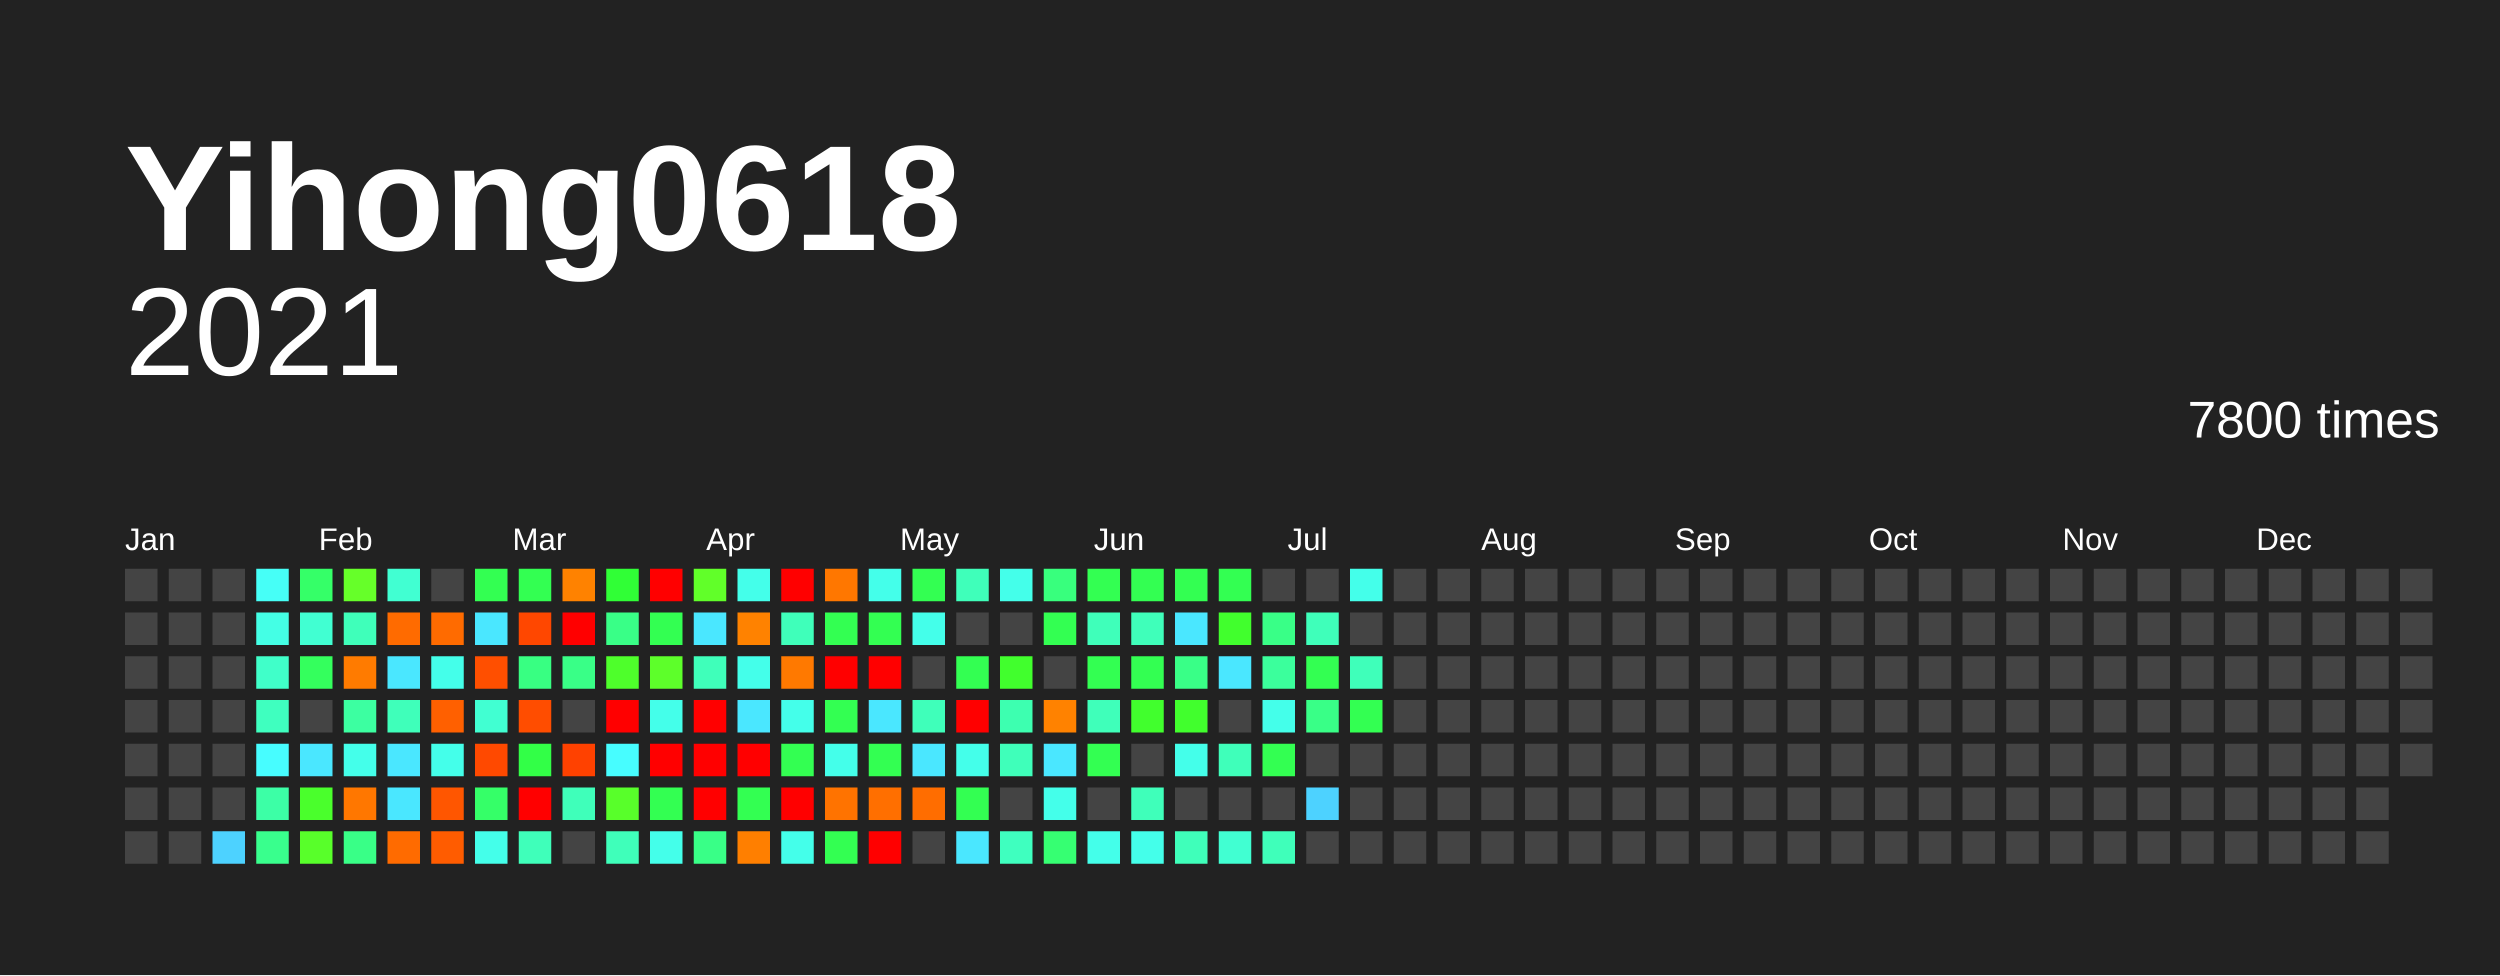
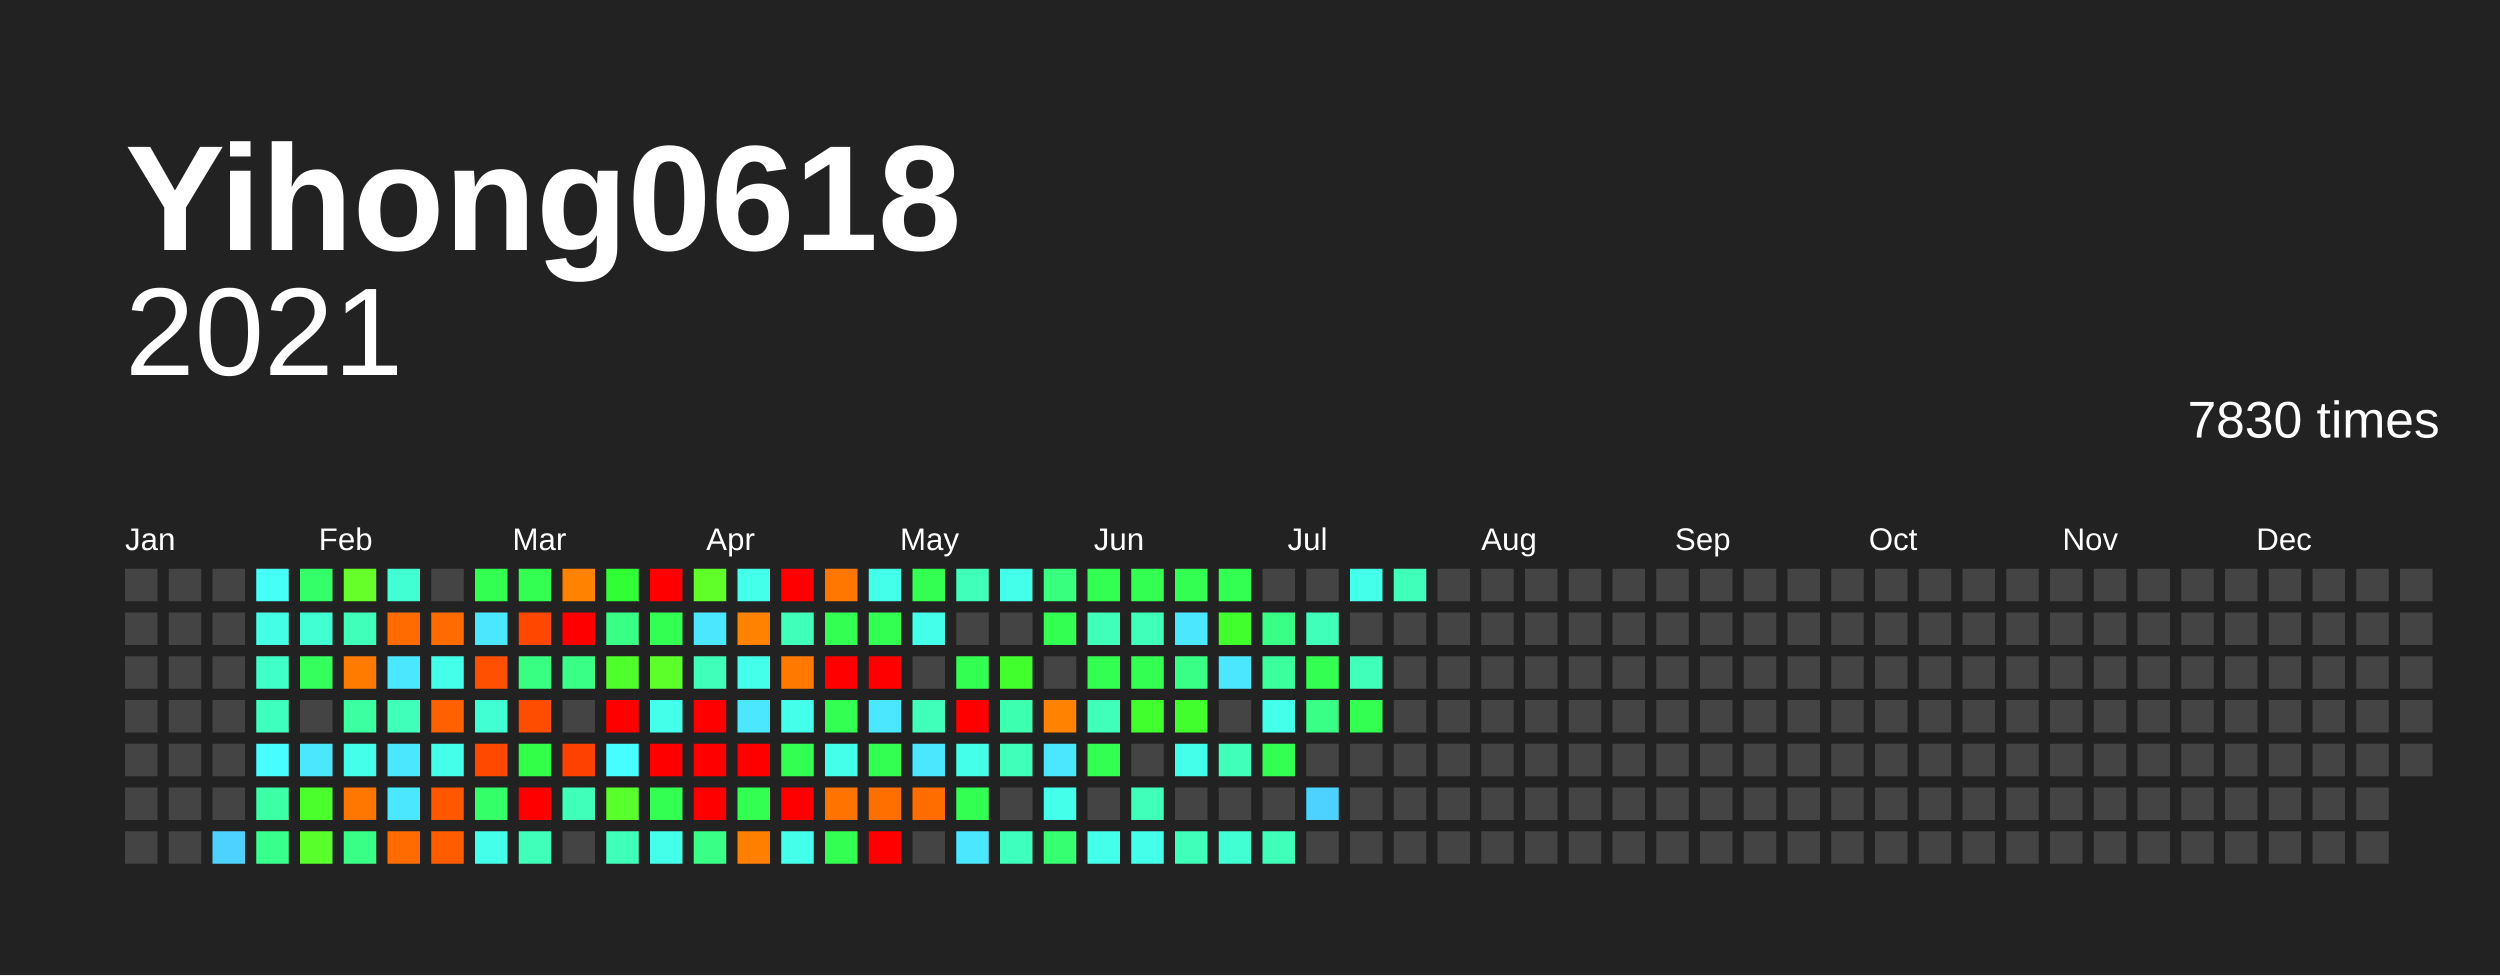
<svg xmlns="http://www.w3.org/2000/svg" baseProfile="full" height="78mm" version="1.1" viewBox="0,0,200,78" width="200mm">
  <defs />
  <rect fill="#222222" height="78" width="200" x="0" y="0" />
  <text fill="#FFFFFF" style="font-size:12px; font-family:Arial; font-weight:bold;" x="10" y="20">Yihong0618</text>
  <text alignment-baseline="hanging" fill="#FFFFFF" style="font-size:10.0px; font-family:Arial;" x="10" y="30">2021</text>
-   <text alignment-baseline="hanging" fill="#FFFFFF" style="font-size:4.125px; font-family:Arial;" x="175" y="35">7800 times</text>
+   <text alignment-baseline="hanging" fill="#FFFFFF" style="font-size:4.125px; font-family:Arial;" x="175" y="35">7830 times</text>
  <text fill="#FFFFFF" style="font-size:2.5px; font-family:Arial" x="10.0" y="44">Jan</text>
  <text fill="#FFFFFF" style="font-size:2.5px; font-family:Arial" x="25.5" y="44">Feb</text>
  <text fill="#FFFFFF" style="font-size:2.5px; font-family:Arial" x="41.0" y="44">Mar</text>
  <text fill="#FFFFFF" style="font-size:2.5px; font-family:Arial" x="56.5" y="44">Apr</text>
  <text fill="#FFFFFF" style="font-size:2.5px; font-family:Arial" x="72.0" y="44">May</text>
  <text fill="#FFFFFF" style="font-size:2.5px; font-family:Arial" x="87.5" y="44">Jun</text>
  <text fill="#FFFFFF" style="font-size:2.5px; font-family:Arial" x="103.0" y="44">Jul</text>
  <text fill="#FFFFFF" style="font-size:2.5px; font-family:Arial" x="118.5" y="44">Aug</text>
  <text fill="#FFFFFF" style="font-size:2.5px; font-family:Arial" x="134.0" y="44">Sep</text>
  <text fill="#FFFFFF" style="font-size:2.5px; font-family:Arial" x="149.5" y="44">Oct</text>
  <text fill="#FFFFFF" style="font-size:2.5px; font-family:Arial" x="165.0" y="44">Nov</text>
  <text fill="#FFFFFF" style="font-size:2.5px; font-family:Arial" x="180.5" y="44">Dec</text>
  <rect fill="#444444" height="2.6" width="2.6" x="10.0" y="45.5" />
  <rect fill="#444444" height="2.6" width="2.6" x="10.0" y="49.0" />
  <rect fill="#444444" height="2.6" width="2.6" x="10.0" y="52.5" />
  <rect fill="#444444" height="2.6" width="2.6" x="10.0" y="56.0" />
  <rect fill="#444444" height="2.6" width="2.6" x="10.0" y="59.5" />
  <rect fill="#444444" height="2.6" width="2.6" x="10.0" y="63.0" />
  <rect fill="#444444" height="2.6" width="2.6" x="10.0" y="66.5" />
  <rect fill="#444444" height="2.6" width="2.6" x="13.5" y="45.5" />
  <rect fill="#444444" height="2.6" width="2.6" x="13.5" y="49.0" />
  <rect fill="#444444" height="2.6" width="2.6" x="13.5" y="52.5" />
  <rect fill="#444444" height="2.6" width="2.6" x="13.5" y="56.0" />
  <rect fill="#444444" height="2.6" width="2.6" x="13.5" y="59.5" />
  <rect fill="#444444" height="2.6" width="2.6" x="13.5" y="63.0" />
  <rect fill="#444444" height="2.6" width="2.6" x="13.5" y="66.5" />
  <rect fill="#444444" height="2.6" width="2.6" x="17.0" y="45.5" />
  <rect fill="#444444" height="2.6" width="2.6" x="17.0" y="49.0" />
  <rect fill="#444444" height="2.6" width="2.6" x="17.0" y="52.5" />
  <rect fill="#444444" height="2.6" width="2.6" x="17.0" y="56.0" />
  <rect fill="#444444" height="2.6" width="2.6" x="17.0" y="59.5" />
  <rect fill="#444444" height="2.6" width="2.6" x="17.0" y="63.0" />
  <rect fill="#4dd2ff" height="2.6" width="2.6" x="17.0" y="66.5" />
  <rect fill="#46fff7" height="2.6" width="2.6" x="20.5" y="45.5" />
  <rect fill="#44ffe5" height="2.6" width="2.6" x="20.5" y="49.0" />
  <rect fill="#40ffc9" height="2.6" width="2.6" x="20.5" y="52.5" />
  <rect fill="#3fffbf" height="2.6" width="2.6" x="20.5" y="56.0" />
  <rect fill="#47fdff" height="2.6" width="2.6" x="20.5" y="59.5" />
  <rect fill="#3cffa6" height="2.6" width="2.6" x="20.5" y="63.0" />
  <rect fill="#39ff8d" height="2.6" width="2.6" x="20.5" y="66.5" />
  <rect fill="#35ff68" height="2.6" width="2.6" x="24.0" y="45.5" />
  <rect fill="#41ffd2" height="2.6" width="2.6" x="24.0" y="49.0" />
  <rect fill="#34ff5d" height="2.6" width="2.6" x="24.0" y="52.5" />
  <rect fill="#444444" height="2.6" width="2.6" x="24.0" y="56.0" />
  <rect fill="#4ae7ff" height="2.6" width="2.6" x="24.0" y="59.5" />
  <rect fill="#4aff2c" height="2.6" width="2.6" x="24.0" y="63.0" />
  <rect fill="#58ff2a" height="2.6" width="2.6" x="24.0" y="66.5" />
  <rect fill="#66ff29" height="2.6" width="2.6" x="27.5" y="45.5" />
  <rect fill="#3fffba" height="2.6" width="2.6" x="27.5" y="49.0" />
  <rect fill="#ff7b00" height="2.6" width="2.6" x="27.5" y="52.5" />
  <rect fill="#3cffa1" height="2.6" width="2.6" x="27.5" y="56.0" />
  <rect fill="#44ffea" height="2.6" width="2.6" x="27.5" y="59.5" />
  <rect fill="#ff7700" height="2.6" width="2.6" x="27.5" y="63.0" />
  <rect fill="#39ff87" height="2.6" width="2.6" x="27.5" y="66.5" />
  <rect fill="#41ffd2" height="2.6" width="2.6" x="31.0" y="45.5" />
  <rect fill="#ff6b00" height="2.6" width="2.6" x="31.0" y="49.0" />
  <rect fill="#4ae7ff" height="2.6" width="2.6" x="31.0" y="52.5" />
  <rect fill="#3fffba" height="2.6" width="2.6" x="31.0" y="56.0" />
  <rect fill="#4ae7ff" height="2.6" width="2.6" x="31.0" y="59.5" />
  <rect fill="#4ae7ff" height="2.6" width="2.6" x="31.0" y="63.0" />
  <rect fill="#ff6b00" height="2.6" width="2.6" x="31.0" y="66.5" />
  <rect fill="#444444" height="2.6" width="2.6" x="34.5" y="45.5" />
  <rect fill="#ff6b00" height="2.6" width="2.6" x="34.5" y="49.0" />
  <rect fill="#44ffea" height="2.6" width="2.6" x="34.5" y="52.5" />
  <rect fill="#ff6000" height="2.6" width="2.6" x="34.5" y="56.0" />
  <rect fill="#44ffea" height="2.6" width="2.6" x="34.5" y="59.5" />
  <rect fill="#ff5600" height="2.6" width="2.6" x="34.5" y="63.0" />
  <rect fill="#ff5c00" height="2.6" width="2.6" x="34.5" y="66.5" />
  <rect fill="#33ff52" height="2.6" width="2.6" x="38.0" y="45.5" />
  <rect fill="#4ae7ff" height="2.6" width="2.6" x="38.0" y="49.0" />
  <rect fill="#ff4f00" height="2.6" width="2.6" x="38.0" y="52.5" />
  <rect fill="#41ffd2" height="2.6" width="2.6" x="38.0" y="56.0" />
  <rect fill="#ff4900" height="2.6" width="2.6" x="38.0" y="59.5" />
  <rect fill="#35ff68" height="2.6" width="2.6" x="38.0" y="63.0" />
  <rect fill="#44ffea" height="2.6" width="2.6" x="38.0" y="66.5" />
  <rect fill="#33ff52" height="2.6" width="2.6" x="41.5" y="45.5" />
  <rect fill="#ff4700" height="2.6" width="2.6" x="41.5" y="49.0" />
  <rect fill="#38ff82" height="2.6" width="2.6" x="41.5" y="52.5" />
  <rect fill="#ff4d00" height="2.6" width="2.6" x="41.5" y="56.0" />
  <rect fill="#32ff47" height="2.6" width="2.6" x="41.5" y="59.5" />
  <rect fill="red" height="2.6" width="2.6" x="41.5" y="63.0" />
  <rect fill="#3fffba" height="2.6" width="2.6" x="41.5" y="66.5" />
  <rect fill="#ff8200" height="2.6" width="2.6" x="45.0" y="45.5" />
  <rect fill="red" height="2.6" width="2.6" x="45.0" y="49.0" />
  <rect fill="#39ff87" height="2.6" width="2.6" x="45.0" y="52.5" />
  <rect fill="#444444" height="2.6" width="2.6" x="45.0" y="56.0" />
  <rect fill="#ff4100" height="2.6" width="2.6" x="45.0" y="59.5" />
  <rect fill="#3fffba" height="2.6" width="2.6" x="45.0" y="63.0" />
  <rect fill="#444444" height="2.6" width="2.6" x="45.0" y="66.5" />
  <rect fill="#30ff36" height="2.6" width="2.6" x="48.5" y="45.5" />
  <rect fill="#39ff87" height="2.6" width="2.6" x="48.5" y="49.0" />
  <rect fill="#4eff2b" height="2.6" width="2.6" x="48.5" y="52.5" />
  <rect fill="red" height="2.6" width="2.6" x="48.5" y="56.0" />
  <rect fill="#47fdff" height="2.6" width="2.6" x="48.5" y="59.5" />
  <rect fill="#58ff2a" height="2.6" width="2.6" x="48.5" y="63.0" />
  <rect fill="#3fffba" height="2.6" width="2.6" x="48.5" y="66.5" />
  <rect fill="red" height="2.6" width="2.6" x="52.0" y="45.5" />
  <rect fill="#33ff52" height="2.6" width="2.6" x="52.0" y="49.0" />
  <rect fill="#5dff2a" height="2.6" width="2.6" x="52.0" y="52.5" />
  <rect fill="#44ffea" height="2.6" width="2.6" x="52.0" y="56.0" />
  <rect fill="red" height="2.6" width="2.6" x="52.0" y="59.5" />
  <rect fill="#33ff52" height="2.6" width="2.6" x="52.0" y="63.0" />
  <rect fill="#44ffea" height="2.6" width="2.6" x="52.0" y="66.5" />
  <rect fill="#61ff29" height="2.6" width="2.6" x="55.5" y="45.5" />
  <rect fill="#4ae7ff" height="2.6" width="2.6" x="55.5" y="49.0" />
  <rect fill="#3fffba" height="2.6" width="2.6" x="55.5" y="52.5" />
  <rect fill="red" height="2.6" width="2.6" x="55.5" y="56.0" />
  <rect fill="red" height="2.6" width="2.6" x="55.5" y="59.5" />
  <rect fill="red" height="2.6" width="2.6" x="55.5" y="63.0" />
  <rect fill="#39ff87" height="2.6" width="2.6" x="55.5" y="66.5" />
  <rect fill="#44ffea" height="2.6" width="2.6" x="59.0" y="45.5" />
  <rect fill="#ff8200" height="2.6" width="2.6" x="59.0" y="49.0" />
  <rect fill="#44ffea" height="2.6" width="2.6" x="59.0" y="52.5" />
  <rect fill="#4ae7ff" height="2.6" width="2.6" x="59.0" y="56.0" />
  <rect fill="red" height="2.6" width="2.6" x="59.0" y="59.5" />
  <rect fill="#33ff52" height="2.6" width="2.6" x="59.0" y="63.0" />
  <rect fill="#ff7f00" height="2.6" width="2.6" x="59.0" y="66.5" />
  <rect fill="red" height="2.6" width="2.6" x="62.5" y="45.5" />
  <rect fill="#3fffba" height="2.6" width="2.6" x="62.5" y="49.0" />
  <rect fill="#ff7900" height="2.6" width="2.6" x="62.5" y="52.5" />
  <rect fill="#44ffea" height="2.6" width="2.6" x="62.5" y="56.0" />
  <rect fill="#33ff52" height="2.6" width="2.6" x="62.5" y="59.5" />
  <rect fill="red" height="2.6" width="2.6" x="62.5" y="63.0" />
  <rect fill="#44ffea" height="2.6" width="2.6" x="62.5" y="66.5" />
  <rect fill="#ff7700" height="2.6" width="2.6" x="66.0" y="45.5" />
  <rect fill="#33ff52" height="2.6" width="2.6" x="66.0" y="49.0" />
  <rect fill="red" height="2.6" width="2.6" x="66.0" y="52.5" />
  <rect fill="#33ff52" height="2.6" width="2.6" x="66.0" y="56.0" />
  <rect fill="#44ffea" height="2.6" width="2.6" x="66.0" y="59.5" />
  <rect fill="#ff7300" height="2.6" width="2.6" x="66.0" y="63.0" />
  <rect fill="#33ff52" height="2.6" width="2.6" x="66.0" y="66.5" />
  <rect fill="#44ffea" height="2.6" width="2.6" x="69.5" y="45.5" />
  <rect fill="#33ff52" height="2.6" width="2.6" x="69.5" y="49.0" />
  <rect fill="red" height="2.6" width="2.6" x="69.5" y="52.5" />
  <rect fill="#4ae7ff" height="2.6" width="2.6" x="69.5" y="56.0" />
  <rect fill="#33ff52" height="2.6" width="2.6" x="69.5" y="59.5" />
  <rect fill="#ff6f00" height="2.6" width="2.6" x="69.5" y="63.0" />
  <rect fill="red" height="2.6" width="2.6" x="69.5" y="66.5" />
  <rect fill="#33ff52" height="2.6" width="2.6" x="73.0" y="45.5" />
  <rect fill="#44ffea" height="2.6" width="2.6" x="73.0" y="49.0" />
  <rect fill="#444444" height="2.6" width="2.6" x="73.0" y="52.5" />
  <rect fill="#3fffba" height="2.6" width="2.6" x="73.0" y="56.0" />
  <rect fill="#4ae7ff" height="2.6" width="2.6" x="73.0" y="59.5" />
  <rect fill="#ff6d00" height="2.6" width="2.6" x="73.0" y="63.0" />
  <rect fill="#444444" height="2.6" width="2.6" x="73.0" y="66.5" />
  <rect fill="#3fffba" height="2.6" width="2.6" x="76.5" y="45.5" />
  <rect fill="#444444" height="2.6" width="2.6" x="76.5" y="49.0" />
  <rect fill="#33ff52" height="2.6" width="2.6" x="76.5" y="52.5" />
  <rect fill="red" height="2.6" width="2.6" x="76.5" y="56.0" />
  <rect fill="#44ffea" height="2.6" width="2.6" x="76.5" y="59.5" />
  <rect fill="#33ff52" height="2.6" width="2.6" x="76.5" y="63.0" />
  <rect fill="#4ae7ff" height="2.6" width="2.6" x="76.5" y="66.5" />
  <rect fill="#44ffea" height="2.6" width="2.6" x="80.0" y="45.5" />
  <rect fill="#444444" height="2.6" width="2.6" x="80.0" y="49.0" />
  <rect fill="#41ff2d" height="2.6" width="2.6" x="80.0" y="52.5" />
  <rect fill="#3dffb0" height="2.6" width="2.6" x="80.0" y="56.0" />
  <rect fill="#3fffba" height="2.6" width="2.6" x="80.0" y="59.5" />
  <rect fill="#444444" height="2.6" width="2.6" x="80.0" y="63.0" />
  <rect fill="#3fffbf" height="2.6" width="2.6" x="80.0" y="66.5" />
  <rect fill="#38ff7d" height="2.6" width="2.6" x="83.5" y="45.5" />
  <rect fill="#33ff52" height="2.6" width="2.6" x="83.5" y="49.0" />
  <rect fill="#444444" height="2.6" width="2.6" x="83.5" y="52.5" />
  <rect fill="#ff8200" height="2.6" width="2.6" x="83.5" y="56.0" />
  <rect fill="#4ae7ff" height="2.6" width="2.6" x="83.5" y="59.5" />
  <rect fill="#44ffea" height="2.6" width="2.6" x="83.5" y="63.0" />
  <rect fill="#36ff72" height="2.6" width="2.6" x="83.5" y="66.5" />
  <rect fill="#33ff52" height="2.6" width="2.6" x="87.0" y="45.5" />
  <rect fill="#3fffba" height="2.6" width="2.6" x="87.0" y="49.0" />
  <rect fill="#33ff52" height="2.6" width="2.6" x="87.0" y="52.5" />
  <rect fill="#3fffba" height="2.6" width="2.6" x="87.0" y="56.0" />
  <rect fill="#33ff52" height="2.6" width="2.6" x="87.0" y="59.5" />
  <rect fill="#444444" height="2.6" width="2.6" x="87.0" y="63.0" />
  <rect fill="#44ffea" height="2.6" width="2.6" x="87.0" y="66.5" />
  <rect fill="#33ff52" height="2.6" width="2.6" x="90.5" y="45.5" />
  <rect fill="#3fffba" height="2.6" width="2.6" x="90.5" y="49.0" />
  <rect fill="#33ff52" height="2.6" width="2.6" x="90.5" y="52.5" />
  <rect fill="#41ff2d" height="2.6" width="2.6" x="90.5" y="56.0" />
  <rect fill="#444444" height="2.6" width="2.6" x="90.5" y="59.5" />
  <rect fill="#3fffba" height="2.6" width="2.6" x="90.5" y="63.0" />
  <rect fill="#44ffea" height="2.6" width="2.6" x="90.5" y="66.5" />
  <rect fill="#33ff52" height="2.6" width="2.6" x="94.0" y="45.5" />
  <rect fill="#4ae7ff" height="2.6" width="2.6" x="94.0" y="49.0" />
  <rect fill="#39ff87" height="2.6" width="2.6" x="94.0" y="52.5" />
  <rect fill="#41ff2d" height="2.6" width="2.6" x="94.0" y="56.0" />
  <rect fill="#44ffea" height="2.6" width="2.6" x="94.0" y="59.5" />
  <rect fill="#444444" height="2.6" width="2.6" x="94.0" y="63.0" />
  <rect fill="#3fffba" height="2.6" width="2.6" x="94.0" y="66.5" />
  <rect fill="#33ff52" height="2.6" width="2.6" x="97.5" y="45.5" />
  <rect fill="#41ff2d" height="2.6" width="2.6" x="97.5" y="49.0" />
  <rect fill="#4ae7ff" height="2.6" width="2.6" x="97.5" y="52.5" />
  <rect fill="#444444" height="2.6" width="2.6" x="97.5" y="56.0" />
  <rect fill="#3fffba" height="2.6" width="2.6" x="97.5" y="59.5" />
  <rect fill="#444444" height="2.6" width="2.6" x="97.5" y="63.0" />
  <rect fill="#41ffd2" height="2.6" width="2.6" x="97.5" y="66.5" />
  <rect fill="#444444" height="2.6" width="2.6" x="101.0" y="45.5" />
  <rect fill="#39ff87" height="2.6" width="2.6" x="101.0" y="49.0" />
  <rect fill="#3bff9c" height="2.6" width="2.6" x="101.0" y="52.5" />
  <rect fill="#44ffea" height="2.6" width="2.6" x="101.0" y="56.0" />
  <rect fill="#33ff52" height="2.6" width="2.6" x="101.0" y="59.5" />
  <rect fill="#444444" height="2.6" width="2.6" x="101.0" y="63.0" />
  <rect fill="#3fffba" height="2.6" width="2.6" x="101.0" y="66.5" />
  <rect fill="#444444" height="2.6" width="2.6" x="104.5" y="45.5" />
  <rect fill="#3fffba" height="2.6" width="2.6" x="104.5" y="49.0" />
  <rect fill="#33ff52" height="2.6" width="2.6" x="104.5" y="52.5" />
  <rect fill="#39ff87" height="2.6" width="2.6" x="104.5" y="56.0" />
  <rect fill="#444444" height="2.6" width="2.6" x="104.5" y="59.5" />
  <rect fill="#4dd2ff" height="2.6" width="2.6" x="104.5" y="63.0" />
  <rect fill="#444444" height="2.6" width="2.6" x="104.5" y="66.5" />
  <rect fill="#44ffea" height="2.6" width="2.6" x="108.0" y="45.5" />
  <rect fill="#444444" height="2.6" width="2.6" x="108.0" y="49.0" />
  <rect fill="#3fffba" height="2.6" width="2.6" x="108.0" y="52.5" />
  <rect fill="#33ff52" height="2.6" width="2.6" x="108.0" y="56.0" />
  <rect fill="#444444" height="2.6" width="2.6" x="108.0" y="59.5" />
  <rect fill="#444444" height="2.6" width="2.6" x="108.0" y="63.0" />
  <rect fill="#444444" height="2.6" width="2.6" x="108.0" y="66.5" />
-   <rect fill="#444444" height="2.6" width="2.6" x="111.5" y="45.5" />
+   <rect fill="#3fffba" height="2.6" width="2.6" x="111.5" y="45.5" />
  <rect fill="#444444" height="2.6" width="2.6" x="111.5" y="49.0" />
  <rect fill="#444444" height="2.6" width="2.6" x="111.5" y="52.5" />
  <rect fill="#444444" height="2.6" width="2.6" x="111.5" y="56.0" />
  <rect fill="#444444" height="2.6" width="2.6" x="111.5" y="59.5" />
  <rect fill="#444444" height="2.6" width="2.6" x="111.5" y="63.0" />
  <rect fill="#444444" height="2.6" width="2.6" x="111.5" y="66.5" />
  <rect fill="#444444" height="2.6" width="2.6" x="115.0" y="45.5" />
  <rect fill="#444444" height="2.6" width="2.6" x="115.0" y="49.0" />
  <rect fill="#444444" height="2.6" width="2.6" x="115.0" y="52.5" />
  <rect fill="#444444" height="2.6" width="2.6" x="115.0" y="56.0" />
  <rect fill="#444444" height="2.6" width="2.6" x="115.0" y="59.5" />
  <rect fill="#444444" height="2.6" width="2.6" x="115.0" y="63.0" />
  <rect fill="#444444" height="2.6" width="2.6" x="115.0" y="66.5" />
  <rect fill="#444444" height="2.6" width="2.6" x="118.5" y="45.5" />
  <rect fill="#444444" height="2.6" width="2.6" x="118.5" y="49.0" />
  <rect fill="#444444" height="2.6" width="2.6" x="118.5" y="52.5" />
  <rect fill="#444444" height="2.6" width="2.6" x="118.5" y="56.0" />
  <rect fill="#444444" height="2.6" width="2.6" x="118.5" y="59.5" />
  <rect fill="#444444" height="2.6" width="2.6" x="118.5" y="63.0" />
  <rect fill="#444444" height="2.6" width="2.6" x="118.5" y="66.5" />
  <rect fill="#444444" height="2.6" width="2.6" x="122.0" y="45.5" />
  <rect fill="#444444" height="2.6" width="2.6" x="122.0" y="49.0" />
  <rect fill="#444444" height="2.6" width="2.6" x="122.0" y="52.5" />
  <rect fill="#444444" height="2.6" width="2.6" x="122.0" y="56.0" />
  <rect fill="#444444" height="2.6" width="2.6" x="122.0" y="59.5" />
  <rect fill="#444444" height="2.6" width="2.6" x="122.0" y="63.0" />
  <rect fill="#444444" height="2.6" width="2.6" x="122.0" y="66.5" />
  <rect fill="#444444" height="2.6" width="2.6" x="125.5" y="45.5" />
  <rect fill="#444444" height="2.6" width="2.6" x="125.5" y="49.0" />
  <rect fill="#444444" height="2.6" width="2.6" x="125.5" y="52.5" />
  <rect fill="#444444" height="2.6" width="2.6" x="125.5" y="56.0" />
  <rect fill="#444444" height="2.6" width="2.6" x="125.5" y="59.5" />
  <rect fill="#444444" height="2.6" width="2.6" x="125.5" y="63.0" />
  <rect fill="#444444" height="2.6" width="2.6" x="125.5" y="66.5" />
  <rect fill="#444444" height="2.6" width="2.6" x="129.0" y="45.5" />
  <rect fill="#444444" height="2.6" width="2.6" x="129.0" y="49.0" />
  <rect fill="#444444" height="2.6" width="2.6" x="129.0" y="52.5" />
  <rect fill="#444444" height="2.6" width="2.6" x="129.0" y="56.0" />
  <rect fill="#444444" height="2.6" width="2.6" x="129.0" y="59.5" />
  <rect fill="#444444" height="2.6" width="2.6" x="129.0" y="63.0" />
  <rect fill="#444444" height="2.6" width="2.6" x="129.0" y="66.5" />
  <rect fill="#444444" height="2.6" width="2.6" x="132.5" y="45.5" />
  <rect fill="#444444" height="2.6" width="2.6" x="132.5" y="49.0" />
  <rect fill="#444444" height="2.6" width="2.6" x="132.5" y="52.5" />
  <rect fill="#444444" height="2.6" width="2.6" x="132.5" y="56.0" />
  <rect fill="#444444" height="2.6" width="2.6" x="132.5" y="59.5" />
  <rect fill="#444444" height="2.6" width="2.6" x="132.5" y="63.0" />
  <rect fill="#444444" height="2.6" width="2.6" x="132.5" y="66.5" />
  <rect fill="#444444" height="2.6" width="2.6" x="136.0" y="45.5" />
  <rect fill="#444444" height="2.6" width="2.6" x="136.0" y="49.0" />
  <rect fill="#444444" height="2.6" width="2.6" x="136.0" y="52.5" />
  <rect fill="#444444" height="2.6" width="2.6" x="136.0" y="56.0" />
  <rect fill="#444444" height="2.6" width="2.6" x="136.0" y="59.5" />
  <rect fill="#444444" height="2.6" width="2.6" x="136.0" y="63.0" />
  <rect fill="#444444" height="2.6" width="2.6" x="136.0" y="66.5" />
  <rect fill="#444444" height="2.6" width="2.6" x="139.5" y="45.5" />
  <rect fill="#444444" height="2.6" width="2.6" x="139.5" y="49.0" />
  <rect fill="#444444" height="2.6" width="2.6" x="139.5" y="52.5" />
  <rect fill="#444444" height="2.6" width="2.6" x="139.5" y="56.0" />
  <rect fill="#444444" height="2.6" width="2.6" x="139.5" y="59.5" />
  <rect fill="#444444" height="2.6" width="2.6" x="139.5" y="63.0" />
  <rect fill="#444444" height="2.6" width="2.6" x="139.5" y="66.5" />
  <rect fill="#444444" height="2.6" width="2.6" x="143.0" y="45.5" />
  <rect fill="#444444" height="2.6" width="2.6" x="143.0" y="49.0" />
  <rect fill="#444444" height="2.6" width="2.6" x="143.0" y="52.5" />
  <rect fill="#444444" height="2.6" width="2.6" x="143.0" y="56.0" />
  <rect fill="#444444" height="2.6" width="2.6" x="143.0" y="59.5" />
  <rect fill="#444444" height="2.6" width="2.6" x="143.0" y="63.0" />
  <rect fill="#444444" height="2.6" width="2.6" x="143.0" y="66.5" />
  <rect fill="#444444" height="2.6" width="2.6" x="146.5" y="45.5" />
  <rect fill="#444444" height="2.6" width="2.6" x="146.5" y="49.0" />
  <rect fill="#444444" height="2.6" width="2.6" x="146.5" y="52.5" />
  <rect fill="#444444" height="2.6" width="2.6" x="146.5" y="56.0" />
  <rect fill="#444444" height="2.6" width="2.6" x="146.5" y="59.5" />
  <rect fill="#444444" height="2.6" width="2.6" x="146.5" y="63.0" />
  <rect fill="#444444" height="2.6" width="2.6" x="146.5" y="66.5" />
  <rect fill="#444444" height="2.6" width="2.6" x="150.0" y="45.5" />
  <rect fill="#444444" height="2.6" width="2.6" x="150.0" y="49.0" />
  <rect fill="#444444" height="2.6" width="2.6" x="150.0" y="52.5" />
  <rect fill="#444444" height="2.6" width="2.6" x="150.0" y="56.0" />
  <rect fill="#444444" height="2.6" width="2.6" x="150.0" y="59.5" />
  <rect fill="#444444" height="2.6" width="2.6" x="150.0" y="63.0" />
  <rect fill="#444444" height="2.6" width="2.6" x="150.0" y="66.5" />
  <rect fill="#444444" height="2.6" width="2.6" x="153.5" y="45.5" />
  <rect fill="#444444" height="2.6" width="2.6" x="153.5" y="49.0" />
  <rect fill="#444444" height="2.6" width="2.6" x="153.5" y="52.5" />
  <rect fill="#444444" height="2.6" width="2.6" x="153.5" y="56.0" />
  <rect fill="#444444" height="2.6" width="2.6" x="153.5" y="59.5" />
  <rect fill="#444444" height="2.6" width="2.6" x="153.5" y="63.0" />
  <rect fill="#444444" height="2.6" width="2.6" x="153.5" y="66.5" />
  <rect fill="#444444" height="2.6" width="2.6" x="157.0" y="45.5" />
  <rect fill="#444444" height="2.6" width="2.6" x="157.0" y="49.0" />
  <rect fill="#444444" height="2.6" width="2.6" x="157.0" y="52.5" />
  <rect fill="#444444" height="2.6" width="2.6" x="157.0" y="56.0" />
  <rect fill="#444444" height="2.6" width="2.6" x="157.0" y="59.5" />
  <rect fill="#444444" height="2.6" width="2.6" x="157.0" y="63.0" />
  <rect fill="#444444" height="2.6" width="2.6" x="157.0" y="66.5" />
  <rect fill="#444444" height="2.6" width="2.6" x="160.5" y="45.5" />
  <rect fill="#444444" height="2.6" width="2.6" x="160.5" y="49.0" />
  <rect fill="#444444" height="2.6" width="2.6" x="160.5" y="52.5" />
  <rect fill="#444444" height="2.6" width="2.6" x="160.5" y="56.0" />
  <rect fill="#444444" height="2.6" width="2.6" x="160.5" y="59.5" />
  <rect fill="#444444" height="2.6" width="2.6" x="160.5" y="63.0" />
  <rect fill="#444444" height="2.6" width="2.6" x="160.5" y="66.5" />
  <rect fill="#444444" height="2.6" width="2.6" x="164.0" y="45.5" />
  <rect fill="#444444" height="2.6" width="2.6" x="164.0" y="49.0" />
  <rect fill="#444444" height="2.6" width="2.6" x="164.0" y="52.5" />
  <rect fill="#444444" height="2.6" width="2.6" x="164.0" y="56.0" />
  <rect fill="#444444" height="2.6" width="2.6" x="164.0" y="59.5" />
  <rect fill="#444444" height="2.6" width="2.6" x="164.0" y="63.0" />
  <rect fill="#444444" height="2.6" width="2.6" x="164.0" y="66.5" />
  <rect fill="#444444" height="2.6" width="2.6" x="167.5" y="45.5" />
  <rect fill="#444444" height="2.6" width="2.6" x="167.5" y="49.0" />
  <rect fill="#444444" height="2.6" width="2.6" x="167.5" y="52.5" />
  <rect fill="#444444" height="2.6" width="2.6" x="167.5" y="56.0" />
  <rect fill="#444444" height="2.6" width="2.6" x="167.5" y="59.5" />
  <rect fill="#444444" height="2.6" width="2.6" x="167.5" y="63.0" />
  <rect fill="#444444" height="2.6" width="2.6" x="167.5" y="66.5" />
  <rect fill="#444444" height="2.6" width="2.6" x="171.0" y="45.5" />
  <rect fill="#444444" height="2.6" width="2.6" x="171.0" y="49.0" />
  <rect fill="#444444" height="2.6" width="2.6" x="171.0" y="52.5" />
  <rect fill="#444444" height="2.6" width="2.6" x="171.0" y="56.0" />
  <rect fill="#444444" height="2.6" width="2.6" x="171.0" y="59.5" />
  <rect fill="#444444" height="2.6" width="2.6" x="171.0" y="63.0" />
  <rect fill="#444444" height="2.6" width="2.6" x="171.0" y="66.5" />
  <rect fill="#444444" height="2.6" width="2.6" x="174.5" y="45.5" />
  <rect fill="#444444" height="2.6" width="2.6" x="174.5" y="49.0" />
  <rect fill="#444444" height="2.6" width="2.6" x="174.5" y="52.5" />
  <rect fill="#444444" height="2.6" width="2.6" x="174.5" y="56.0" />
  <rect fill="#444444" height="2.6" width="2.6" x="174.5" y="59.5" />
  <rect fill="#444444" height="2.6" width="2.6" x="174.5" y="63.0" />
  <rect fill="#444444" height="2.6" width="2.6" x="174.5" y="66.5" />
  <rect fill="#444444" height="2.6" width="2.6" x="178.0" y="45.5" />
  <rect fill="#444444" height="2.6" width="2.6" x="178.0" y="49.0" />
  <rect fill="#444444" height="2.6" width="2.6" x="178.0" y="52.5" />
  <rect fill="#444444" height="2.6" width="2.6" x="178.0" y="56.0" />
  <rect fill="#444444" height="2.6" width="2.6" x="178.0" y="59.5" />
  <rect fill="#444444" height="2.6" width="2.6" x="178.0" y="63.0" />
  <rect fill="#444444" height="2.6" width="2.6" x="178.0" y="66.5" />
  <rect fill="#444444" height="2.6" width="2.6" x="181.5" y="45.5" />
  <rect fill="#444444" height="2.6" width="2.6" x="181.5" y="49.0" />
  <rect fill="#444444" height="2.6" width="2.6" x="181.5" y="52.5" />
  <rect fill="#444444" height="2.6" width="2.6" x="181.5" y="56.0" />
  <rect fill="#444444" height="2.6" width="2.6" x="181.5" y="59.5" />
  <rect fill="#444444" height="2.6" width="2.6" x="181.5" y="63.0" />
  <rect fill="#444444" height="2.6" width="2.6" x="181.5" y="66.5" />
  <rect fill="#444444" height="2.6" width="2.6" x="185.0" y="45.5" />
  <rect fill="#444444" height="2.6" width="2.6" x="185.0" y="49.0" />
  <rect fill="#444444" height="2.6" width="2.6" x="185.0" y="52.5" />
  <rect fill="#444444" height="2.6" width="2.6" x="185.0" y="56.0" />
  <rect fill="#444444" height="2.6" width="2.6" x="185.0" y="59.5" />
  <rect fill="#444444" height="2.6" width="2.6" x="185.0" y="63.0" />
  <rect fill="#444444" height="2.6" width="2.6" x="185.0" y="66.5" />
  <rect fill="#444444" height="2.6" width="2.6" x="188.5" y="45.5" />
  <rect fill="#444444" height="2.6" width="2.6" x="188.5" y="49.0" />
  <rect fill="#444444" height="2.6" width="2.6" x="188.5" y="52.5" />
  <rect fill="#444444" height="2.6" width="2.6" x="188.5" y="56.0" />
  <rect fill="#444444" height="2.6" width="2.6" x="188.5" y="59.5" />
  <rect fill="#444444" height="2.6" width="2.6" x="188.5" y="63.0" />
  <rect fill="#444444" height="2.6" width="2.6" x="188.5" y="66.5" />
  <rect fill="#444444" height="2.6" width="2.6" x="192.0" y="45.5" />
  <rect fill="#444444" height="2.6" width="2.6" x="192.0" y="49.0" />
  <rect fill="#444444" height="2.6" width="2.6" x="192.0" y="52.5" />
  <rect fill="#444444" height="2.6" width="2.6" x="192.0" y="56.0" />
  <rect fill="#444444" height="2.6" width="2.6" x="192.0" y="59.5" />
</svg>
